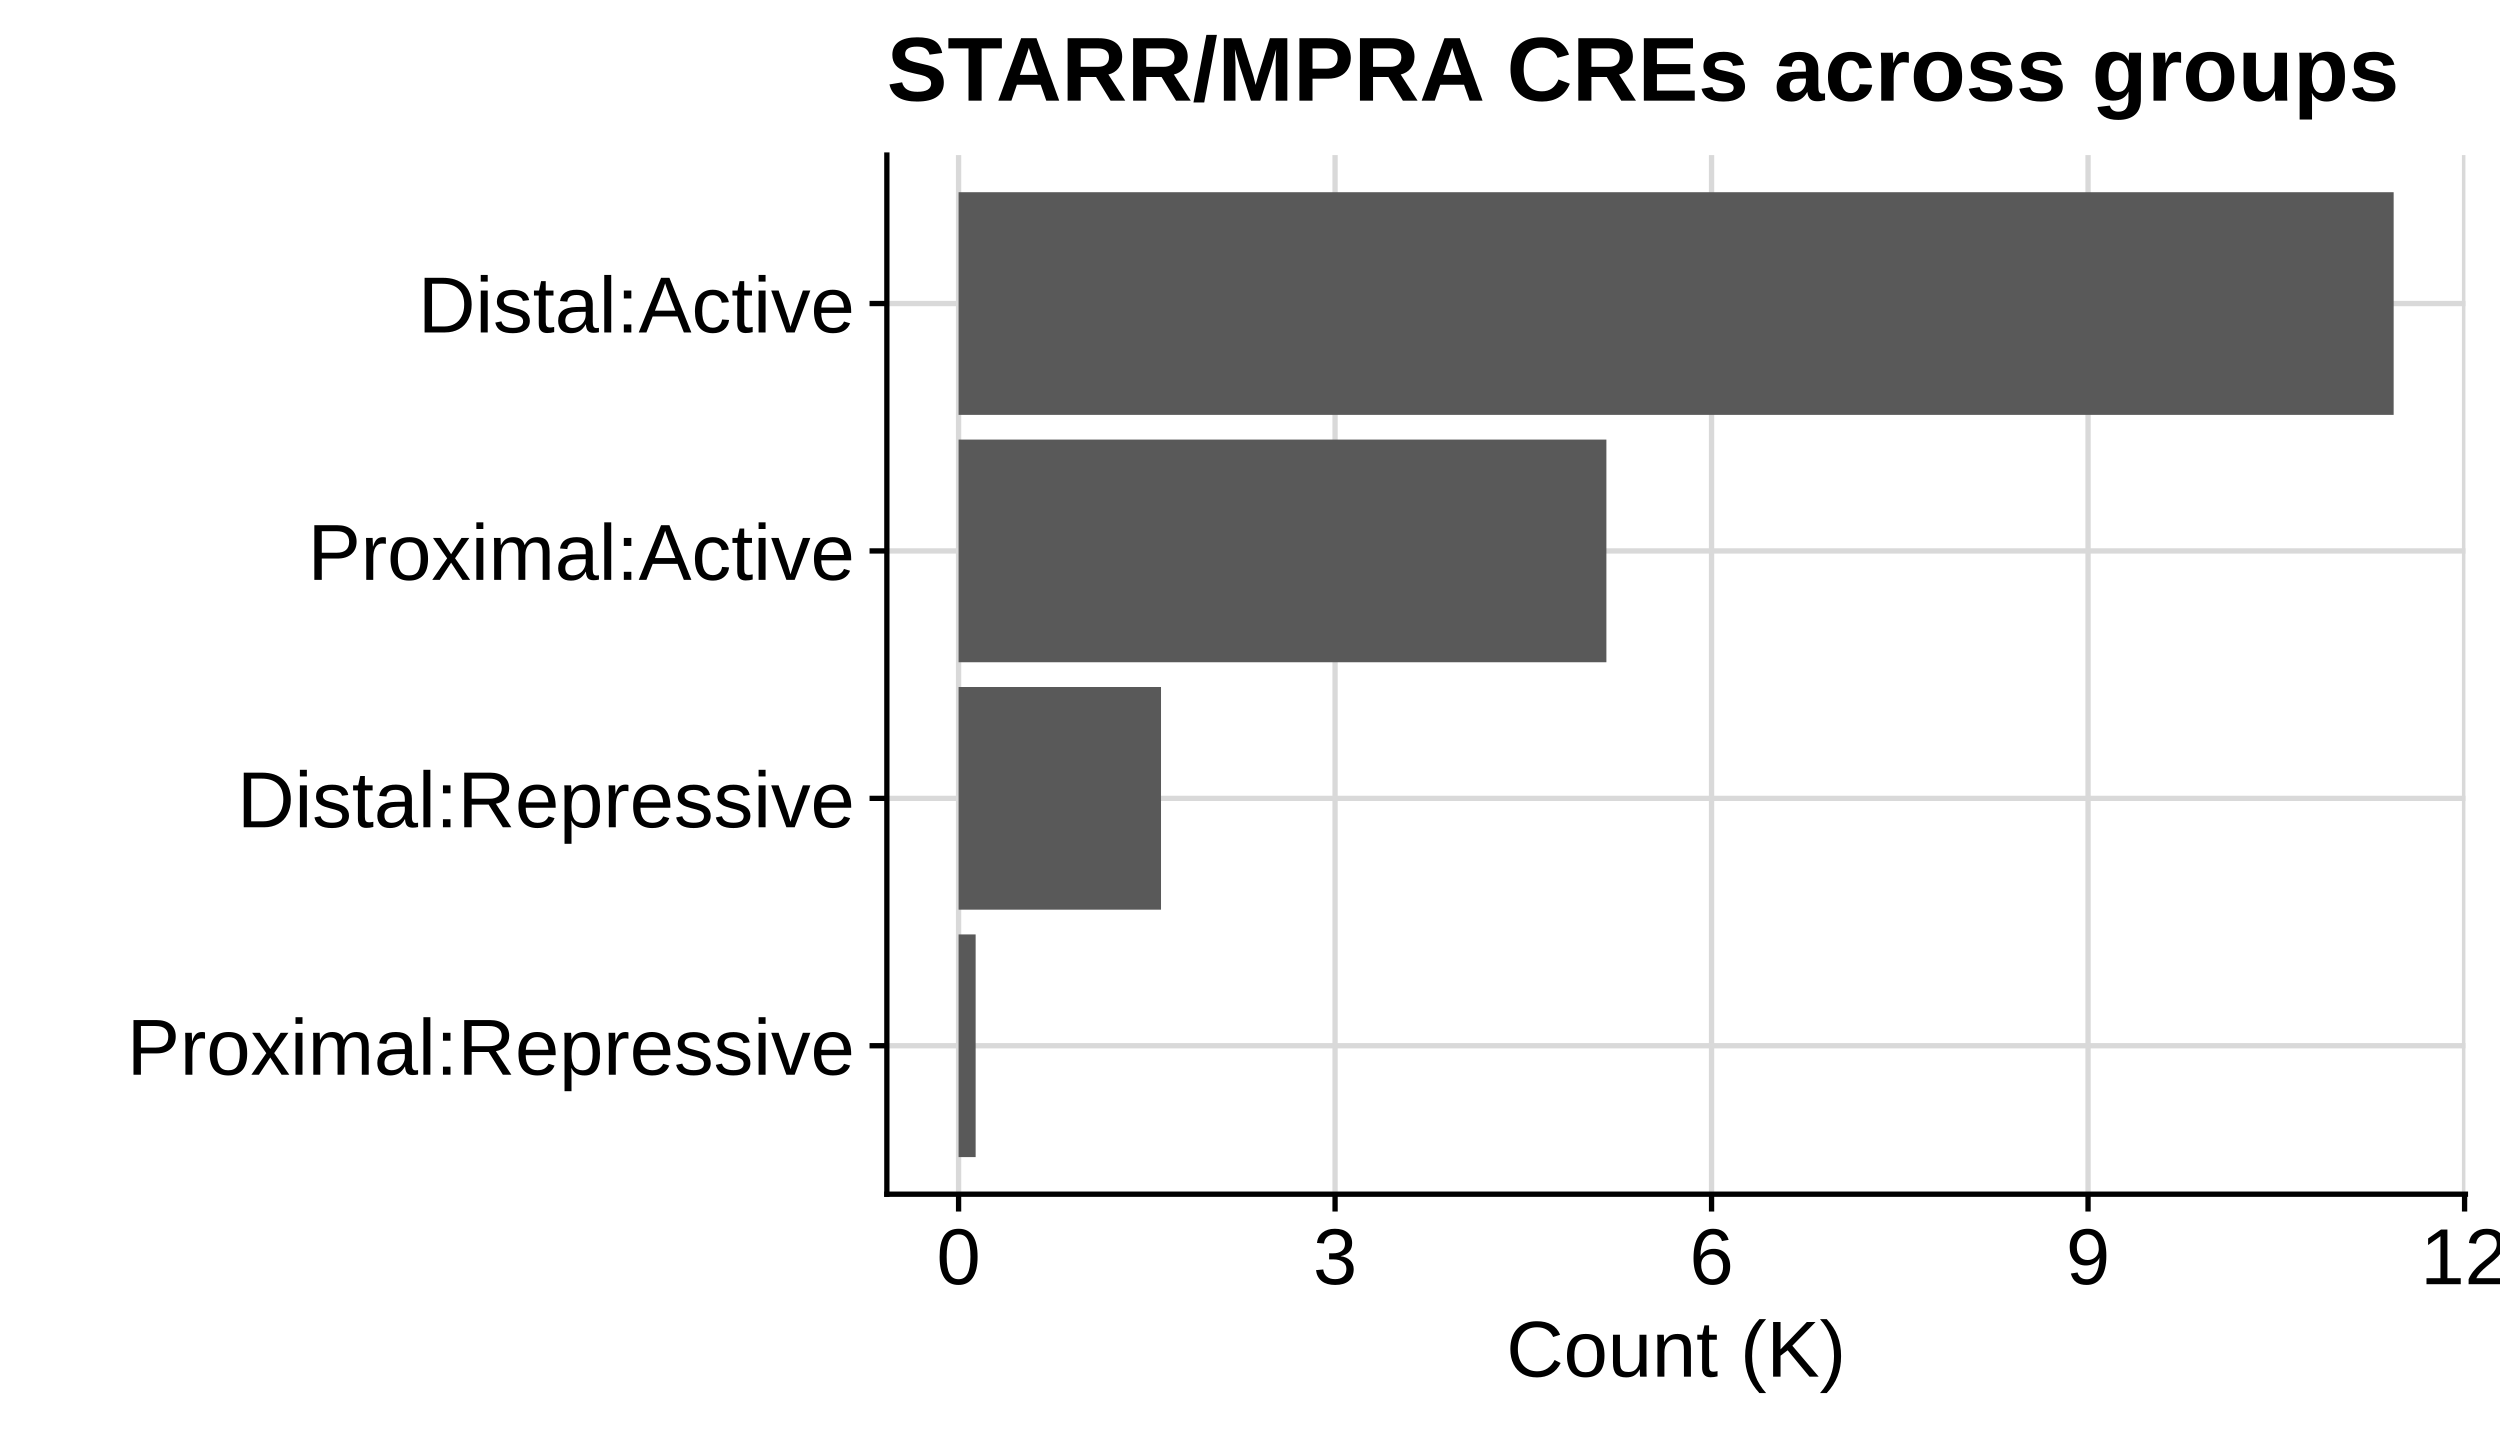
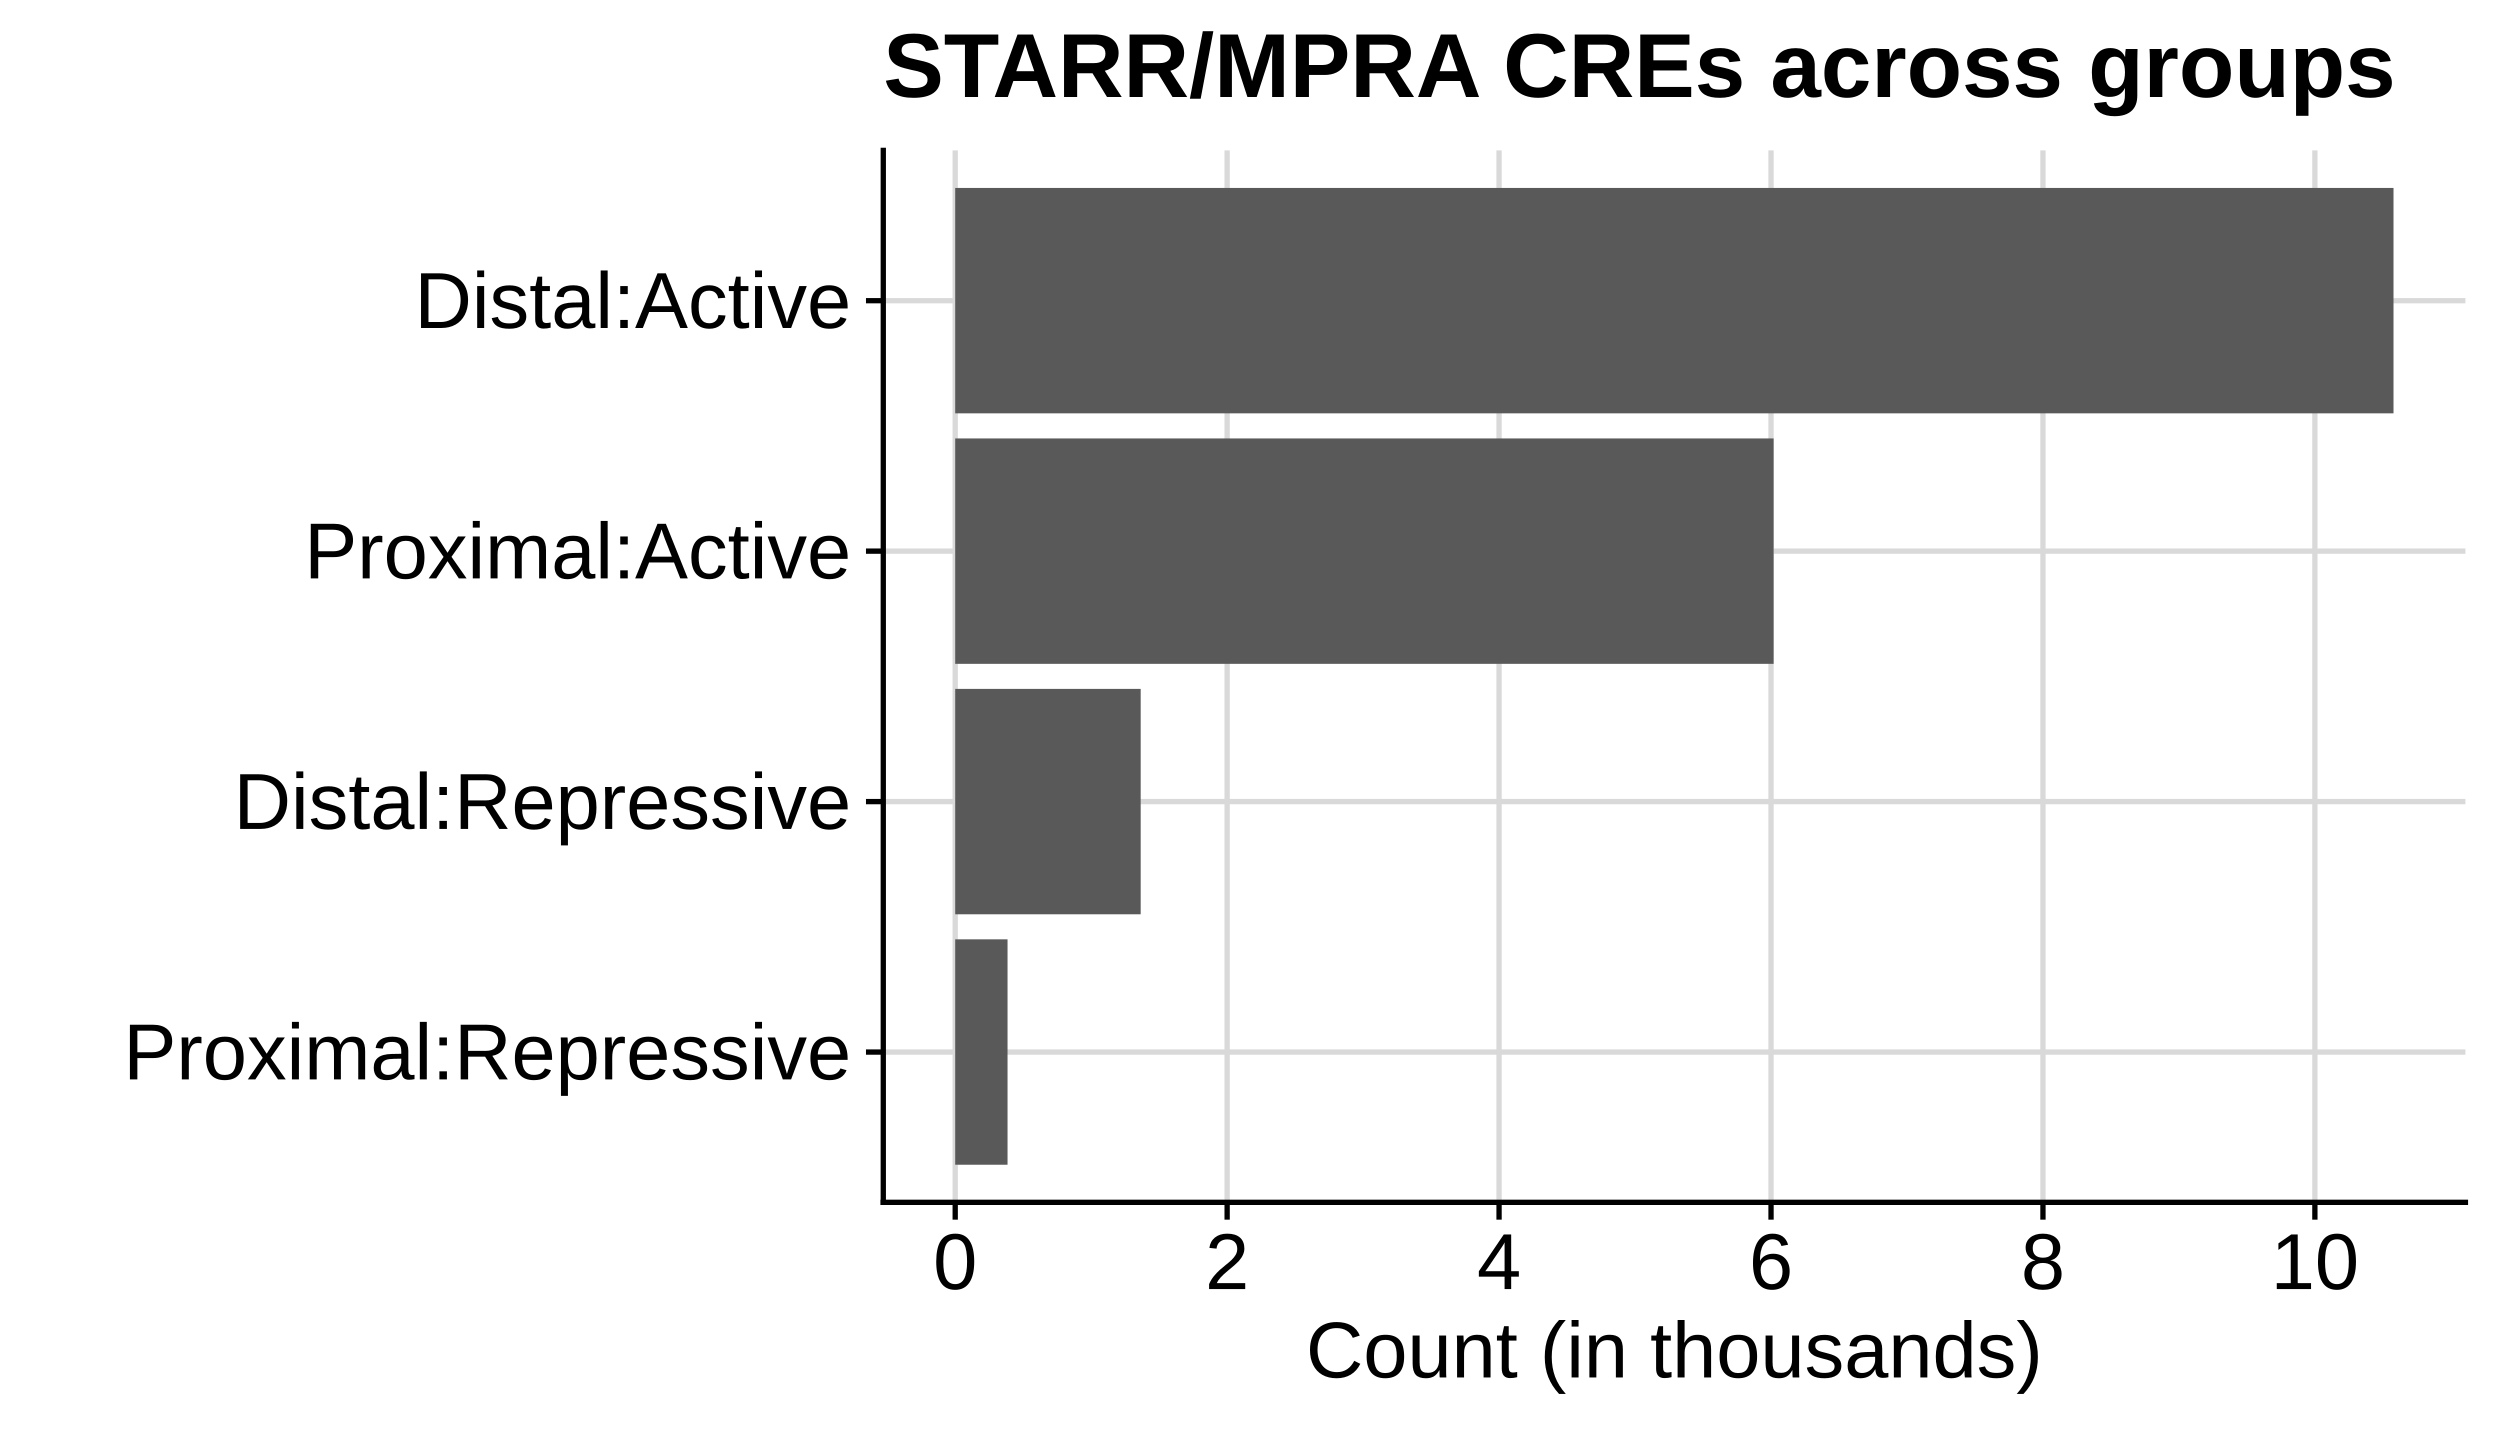
- <svg xmlns="http://www.w3.org/2000/svg" class="svglite" width="504.00pt" height="288.00pt" viewBox="0 0 504.00 288.00">
-   <defs>
-     <style type="text/css">
+ <svg xmlns="http://www.w3.org/2000/svg" width="504.00pt" height="288.00pt" viewBox="0 0 504.00 288.00">
+   <g class="svglite">
+     <defs>
+       <style type="text/css">
    .svglite line, .svglite polyline, .svglite polygon, .svglite path, .svglite rect, .svglite circle {
      fill: none;
      stroke: #000000;
      stroke-linecap: round;
      stroke-linejoin: round;
      stroke-miterlimit: 10.00;
    }
    .svglite text {
      white-space: pre;
    }
+     .svglite g.glyphgroup path {
+       fill: inherit;
+       stroke: none;
+     }
  </style>
-   </defs>
-   <rect width="100%" height="100%" style="stroke: none; fill: none;" />
-   <defs>
-     <clipPath id="cpMC4wMHw1MDQuMDB8MC4wMHwyODguMDA=">
-       <rect x="0.00" y="0.00" width="504.00" height="288.00" />
-     </clipPath>
-   </defs>
-   <g clip-path="url(#cpMC4wMHw1MDQuMDB8MC4wMHwyODguMDA=)">
+     </defs>
+     <rect width="100%" height="100%" style="stroke: none; fill: none;" />
+     <defs>
+       <clipPath id="cpMC4wMHw1MDQuMDB8MC4wMHwyODguMDA=">
+         <rect x="0.00" y="0.00" width="504.00" height="288.00" />
+       </clipPath>
+     </defs>
+     <g clip-path="url(#cpMC4wMHw1MDQuMDB8MC4wMHwyODguMDA=)">
</g>
-   <defs>
-     <clipPath id="cpMTc4Ljc5fDQ5Ny4wM3wzMS4yNnwyNDAuNzU=">
-       <rect x="178.79" y="31.26" width="318.24" height="209.49" />
-     </clipPath>
-   </defs>
-   <g clip-path="url(#cpMTc4Ljc5fDQ5Ny4wM3wzMS4yNnwyNDAuNzU=)">
-     <polyline points="178.79,210.82 497.03,210.82 " style="stroke-width: 1.07; stroke: #D9D9D9; stroke-linecap: butt;" />
-     <polyline points="178.79,160.95 497.03,160.95 " style="stroke-width: 1.07; stroke: #D9D9D9; stroke-linecap: butt;" />
-     <polyline points="178.79,111.07 497.03,111.07 " style="stroke-width: 1.07; stroke: #D9D9D9; stroke-linecap: butt;" />
-     <polyline points="178.79,61.19 497.03,61.19 " style="stroke-width: 1.07; stroke: #D9D9D9; stroke-linecap: butt;" />
-     <polyline points="193.25,240.75 193.25,31.26 " style="stroke-width: 1.07; stroke: #D9D9D9; stroke-linecap: butt;" />
-     <polyline points="269.15,240.75 269.15,31.26 " style="stroke-width: 1.07; stroke: #D9D9D9; stroke-linecap: butt;" />
-     <polyline points="345.05,240.75 345.05,31.26 " style="stroke-width: 1.07; stroke: #D9D9D9; stroke-linecap: butt;" />
-     <polyline points="420.95,240.75 420.95,31.26 " style="stroke-width: 1.07; stroke: #D9D9D9; stroke-linecap: butt;" />
-     <polyline points="496.86,240.75 496.86,31.26 " style="stroke-width: 1.07; stroke: #D9D9D9; stroke-linecap: butt;" />
-     <rect x="193.25" y="38.75" width="289.31" height="44.89" style="stroke-width: 1.07; stroke: none; stroke-linecap: butt; stroke-linejoin: miter; fill: #595959;" />
-     <rect x="193.25" y="138.50" width="40.81" height="44.89" style="stroke-width: 1.07; stroke: none; stroke-linecap: butt; stroke-linejoin: miter; fill: #595959;" />
-     <rect x="193.25" y="88.62" width="130.60" height="44.89" style="stroke-width: 1.07; stroke: none; stroke-linecap: butt; stroke-linejoin: miter; fill: #595959;" />
-     <rect x="193.25" y="188.38" width="3.44" height="44.89" style="stroke-width: 1.07; stroke: none; stroke-linecap: butt; stroke-linejoin: miter; fill: #595959;" />
-   </g>
-   <g clip-path="url(#cpMC4wMHw1MDQuMDB8MC4wMHwyODguMDA=)">
-     <polyline points="178.79,240.75 178.79,31.26 " style="stroke-width: 1.07; stroke-linecap: square;" />
-     <text x="172.31" y="216.66" text-anchor="end" style="font-size: 16.00px; font-family: &quot;Liberation Sans&quot;;" textLength="146.69px" lengthAdjust="spacingAndGlyphs">Proximal:Repressive</text>
-     <text x="172.31" y="166.78" text-anchor="end" style="font-size: 16.00px; font-family: &quot;Liberation Sans&quot;;" textLength="124.47px" lengthAdjust="spacingAndGlyphs">Distal:Repressive</text>
-     <text x="172.31" y="116.90" text-anchor="end" style="font-size: 16.00px; font-family: &quot;Liberation Sans&quot;;" textLength="110.24px" lengthAdjust="spacingAndGlyphs">Proximal:Active</text>
-     <text x="172.31" y="67.02" text-anchor="end" style="font-size: 16.00px; font-family: &quot;Liberation Sans&quot;;" textLength="88.01px" lengthAdjust="spacingAndGlyphs">Distal:Active</text>
-     <polyline points="175.30,210.82 178.79,210.82 " style="stroke-width: 1.07; stroke-linecap: butt;" />
-     <polyline points="175.30,160.95 178.79,160.95 " style="stroke-width: 1.07; stroke-linecap: butt;" />
-     <polyline points="175.30,111.07 178.79,111.07 " style="stroke-width: 1.07; stroke-linecap: butt;" />
-     <polyline points="175.30,61.19 178.79,61.19 " style="stroke-width: 1.07; stroke-linecap: butt;" />
-     <polyline points="178.79,240.75 497.03,240.75 " style="stroke-width: 1.07; stroke-linecap: square;" />
-     <polyline points="193.25,244.24 193.25,240.75 " style="stroke-width: 1.07; stroke-linecap: butt;" />
-     <polyline points="269.15,244.24 269.15,240.75 " style="stroke-width: 1.07; stroke-linecap: butt;" />
-     <polyline points="345.05,244.24 345.05,240.75 " style="stroke-width: 1.07; stroke-linecap: butt;" />
-     <polyline points="420.95,244.24 420.95,240.75 " style="stroke-width: 1.07; stroke-linecap: butt;" />
-     <polyline points="496.86,244.24 496.86,240.75 " style="stroke-width: 1.07; stroke-linecap: butt;" />
-     <text x="193.25" y="258.89" text-anchor="middle" style="font-size: 16.00px; font-family: &quot;Liberation Sans&quot;;" textLength="8.90px" lengthAdjust="spacingAndGlyphs">0</text>
-     <text x="269.15" y="258.89" text-anchor="middle" style="font-size: 16.00px; font-family: &quot;Liberation Sans&quot;;" textLength="8.90px" lengthAdjust="spacingAndGlyphs">3</text>
-     <text x="345.05" y="258.89" text-anchor="middle" style="font-size: 16.00px; font-family: &quot;Liberation Sans&quot;;" textLength="8.90px" lengthAdjust="spacingAndGlyphs">6</text>
-     <text x="420.95" y="258.89" text-anchor="middle" style="font-size: 16.00px; font-family: &quot;Liberation Sans&quot;;" textLength="8.90px" lengthAdjust="spacingAndGlyphs">9</text>
-     <text x="496.86" y="258.89" text-anchor="middle" style="font-size: 16.00px; font-family: &quot;Liberation Sans&quot;;" textLength="17.80px" lengthAdjust="spacingAndGlyphs">12</text>
-     <text x="337.91" y="277.53" text-anchor="middle" style="font-size: 16.00px; font-family: &quot;Liberation Sans&quot;;" textLength="68.47px" lengthAdjust="spacingAndGlyphs">Count (K)</text>
-     <text x="178.79" y="20.30" style="font-size: 18.29px; font-weight: bold; font-family: &quot;Liberation Sans&quot;;" textLength="306.76px" lengthAdjust="spacingAndGlyphs">STARR/MPRA CREs across groups</text>
+     <defs>
+       <clipPath id="cpMTc4LjA3fDQ5Ny4wM3wzMC4zMnwyNDIuMzk=">
+         <rect x="178.07" y="30.32" width="318.96" height="212.07" />
+       </clipPath>
+     </defs>
+     <g clip-path="url(#cpMTc4LjA3fDQ5Ny4wM3wzMC4zMnwyNDIuMzk=)">
+       <polyline points="178.07,212.10 497.03,212.10 " style="stroke-width: 1.07; stroke: #D9D9D9; stroke-linecap: butt;" />
+       <polyline points="178.07,161.60 497.03,161.60 " style="stroke-width: 1.07; stroke: #D9D9D9; stroke-linecap: butt;" />
+       <polyline points="178.07,111.11 497.03,111.11 " style="stroke-width: 1.07; stroke: #D9D9D9; stroke-linecap: butt;" />
+       <polyline points="178.07,60.62 497.03,60.62 " style="stroke-width: 1.07; stroke: #D9D9D9; stroke-linecap: butt;" />
+       <polyline points="192.57,242.39 192.57,30.32 " style="stroke-width: 1.07; stroke: #D9D9D9; stroke-linecap: butt;" />
+       <polyline points="247.39,242.39 247.39,30.32 " style="stroke-width: 1.07; stroke: #D9D9D9; stroke-linecap: butt;" />
+       <polyline points="302.21,242.39 302.21,30.32 " style="stroke-width: 1.07; stroke: #D9D9D9; stroke-linecap: butt;" />
+       <polyline points="357.04,242.39 357.04,30.32 " style="stroke-width: 1.07; stroke: #D9D9D9; stroke-linecap: butt;" />
+       <polyline points="411.86,242.39 411.86,30.32 " style="stroke-width: 1.07; stroke: #D9D9D9; stroke-linecap: butt;" />
+       <polyline points="466.68,242.39 466.68,30.32 " style="stroke-width: 1.07; stroke: #D9D9D9; stroke-linecap: butt;" />
+       <rect x="192.57" y="37.89" width="289.96" height="45.44" style="stroke-width: 1.07; stroke: none; stroke-linecap: butt; stroke-linejoin: miter; fill: #595959;" />
+       <rect x="192.57" y="138.88" width="37.39" height="45.44" style="stroke-width: 1.07; stroke: none; stroke-linecap: butt; stroke-linejoin: miter; fill: #595959;" />
+       <rect x="192.57" y="88.39" width="164.99" height="45.44" style="stroke-width: 1.07; stroke: none; stroke-linecap: butt; stroke-linejoin: miter; fill: #595959;" />
+       <rect x="192.57" y="189.37" width="10.55" height="45.44" style="stroke-width: 1.07; stroke: none; stroke-linecap: butt; stroke-linejoin: miter; fill: #595959;" />
+     </g>
+     <g clip-path="url(#cpMC4wMHw1MDQuMDB8MC4wMHwyODguMDA=)">
+       <polyline points="178.07,242.39 178.07,30.32 " style="stroke-width: 1.07; stroke-linecap: square;" />
+       <text x="171.59" y="217.60" text-anchor="end" style="font-size: 16.00px; font-family: &quot;Liberation Sans&quot;;" textLength="146.80px" lengthAdjust="spacingAndGlyphs">Proximal:Repressive</text>
+       <text x="171.59" y="167.11" text-anchor="end" style="font-size: 16.00px; font-family: &quot;Liberation Sans&quot;;" textLength="124.58px" lengthAdjust="spacingAndGlyphs">Distal:Repressive</text>
+       <text x="171.59" y="116.61" text-anchor="end" style="font-size: 16.00px; font-family: &quot;Liberation Sans&quot;;" textLength="110.31px" lengthAdjust="spacingAndGlyphs">Proximal:Active</text>
+       <text x="171.59" y="66.12" text-anchor="end" style="font-size: 16.00px; font-family: &quot;Liberation Sans&quot;;" textLength="88.09px" lengthAdjust="spacingAndGlyphs">Distal:Active</text>
+       <polyline points="174.58,212.10 178.07,212.10 " style="stroke-width: 1.07; stroke-linecap: butt;" />
+       <polyline points="174.58,161.60 178.07,161.60 " style="stroke-width: 1.07; stroke-linecap: butt;" />
+       <polyline points="174.58,111.11 178.07,111.11 " style="stroke-width: 1.07; stroke-linecap: butt;" />
+       <polyline points="174.58,60.62 178.07,60.62 " style="stroke-width: 1.07; stroke-linecap: butt;" />
+       <polyline points="178.07,242.39 497.03,242.39 " style="stroke-width: 1.07; stroke-linecap: square;" />
+       <polyline points="192.57,245.88 192.57,242.39 " style="stroke-width: 1.07; stroke-linecap: butt;" />
+       <polyline points="247.39,245.88 247.39,242.39 " style="stroke-width: 1.07; stroke-linecap: butt;" />
+       <polyline points="302.21,245.88 302.21,242.39 " style="stroke-width: 1.07; stroke-linecap: butt;" />
+       <polyline points="357.04,245.88 357.04,242.39 " style="stroke-width: 1.07; stroke-linecap: butt;" />
+       <polyline points="411.86,245.88 411.86,242.39 " style="stroke-width: 1.07; stroke-linecap: butt;" />
+       <polyline points="466.68,245.88 466.68,242.39 " style="stroke-width: 1.07; stroke-linecap: butt;" />
+       <text x="192.57" y="259.88" text-anchor="middle" style="font-size: 16.00px; font-family: &quot;Liberation Sans&quot;;" textLength="8.91px" lengthAdjust="spacingAndGlyphs">0</text>
+       <text x="247.39" y="259.88" text-anchor="middle" style="font-size: 16.00px; font-family: &quot;Liberation Sans&quot;;" textLength="8.91px" lengthAdjust="spacingAndGlyphs">2</text>
+       <text x="302.21" y="259.88" text-anchor="middle" style="font-size: 16.00px; font-family: &quot;Liberation Sans&quot;;" textLength="8.91px" lengthAdjust="spacingAndGlyphs">4</text>
+       <text x="357.04" y="259.88" text-anchor="middle" style="font-size: 16.00px; font-family: &quot;Liberation Sans&quot;;" textLength="8.91px" lengthAdjust="spacingAndGlyphs">6</text>
+       <text x="411.86" y="259.88" text-anchor="middle" style="font-size: 16.00px; font-family: &quot;Liberation Sans&quot;;" textLength="8.91px" lengthAdjust="spacingAndGlyphs">8</text>
+       <text x="466.68" y="259.88" text-anchor="middle" style="font-size: 16.00px; font-family: &quot;Liberation Sans&quot;;" textLength="17.81px" lengthAdjust="spacingAndGlyphs">10</text>
+       <text x="337.55" y="277.70" text-anchor="middle" style="font-size: 16.00px; font-family: &quot;Liberation Sans&quot;;" textLength="148.66px" lengthAdjust="spacingAndGlyphs">Count (in thousands)</text>
+       <text x="178.07" y="19.55" style="font-size: 18.29px; font-weight: bold; font-family: &quot;Liberation Sans&quot;;" textLength="304.77px" lengthAdjust="spacingAndGlyphs">STARR/MPRA CREs across groups</text>
+     </g>
  </g>
</svg>
